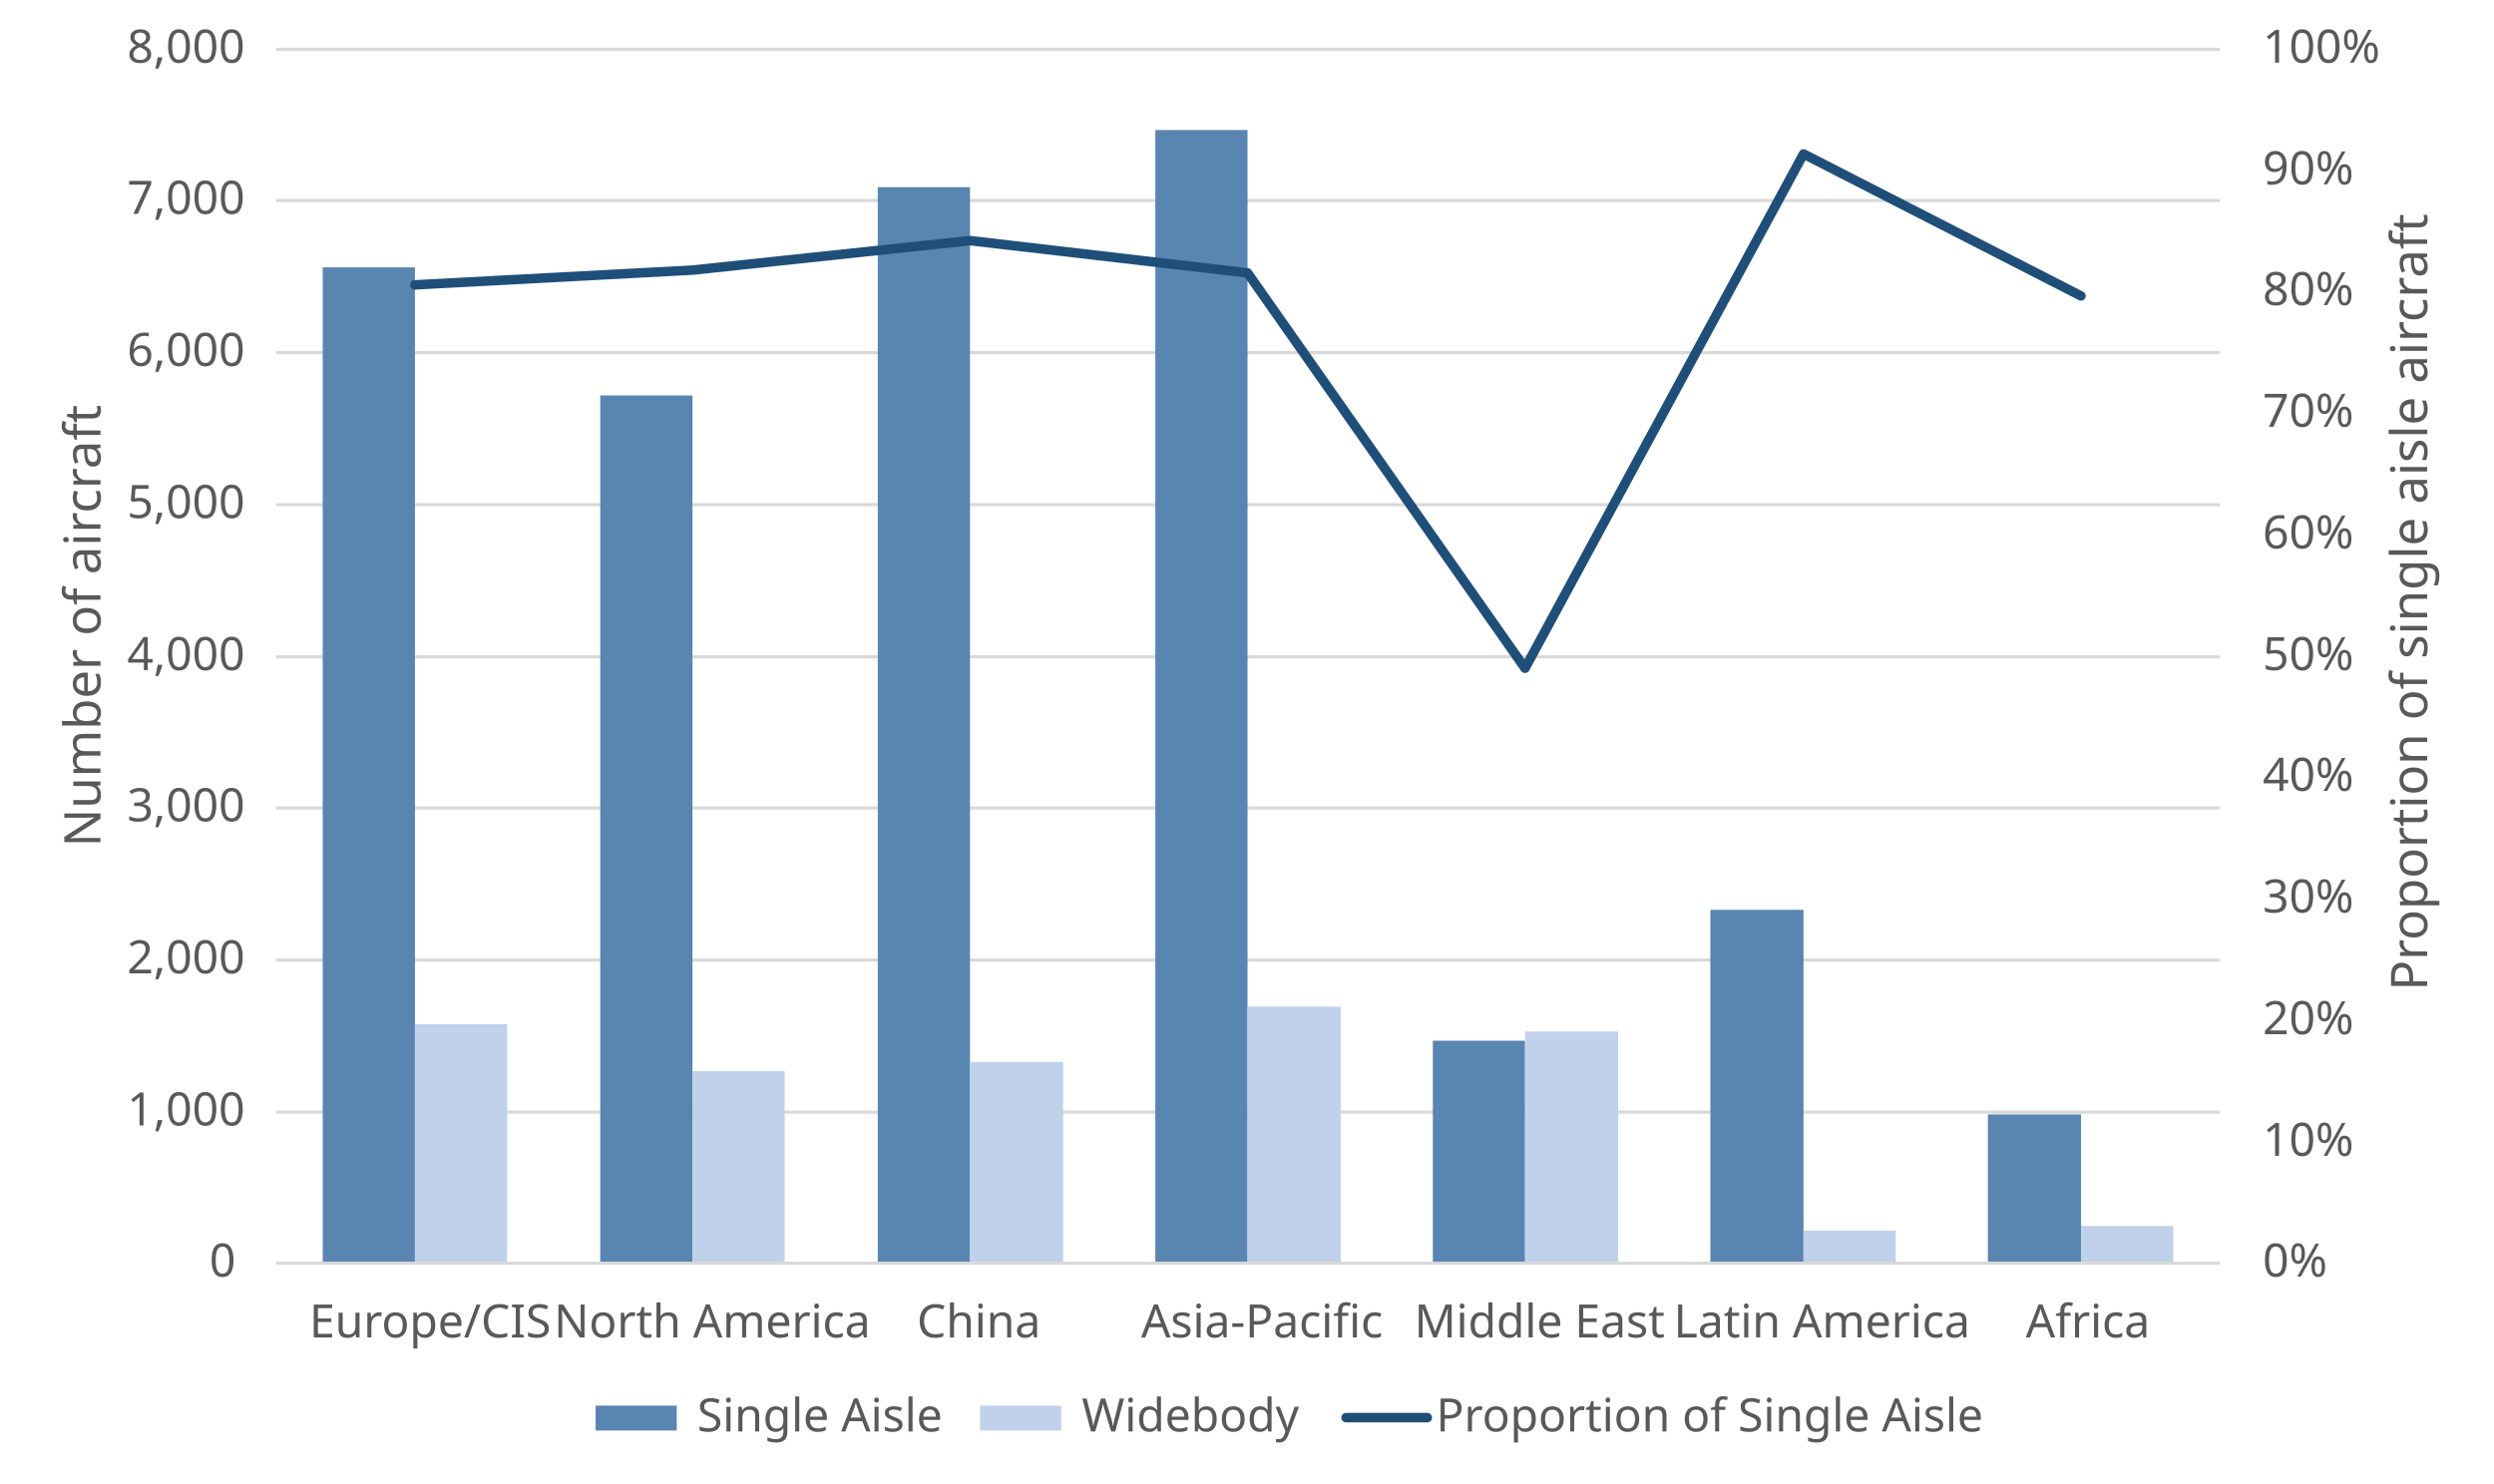
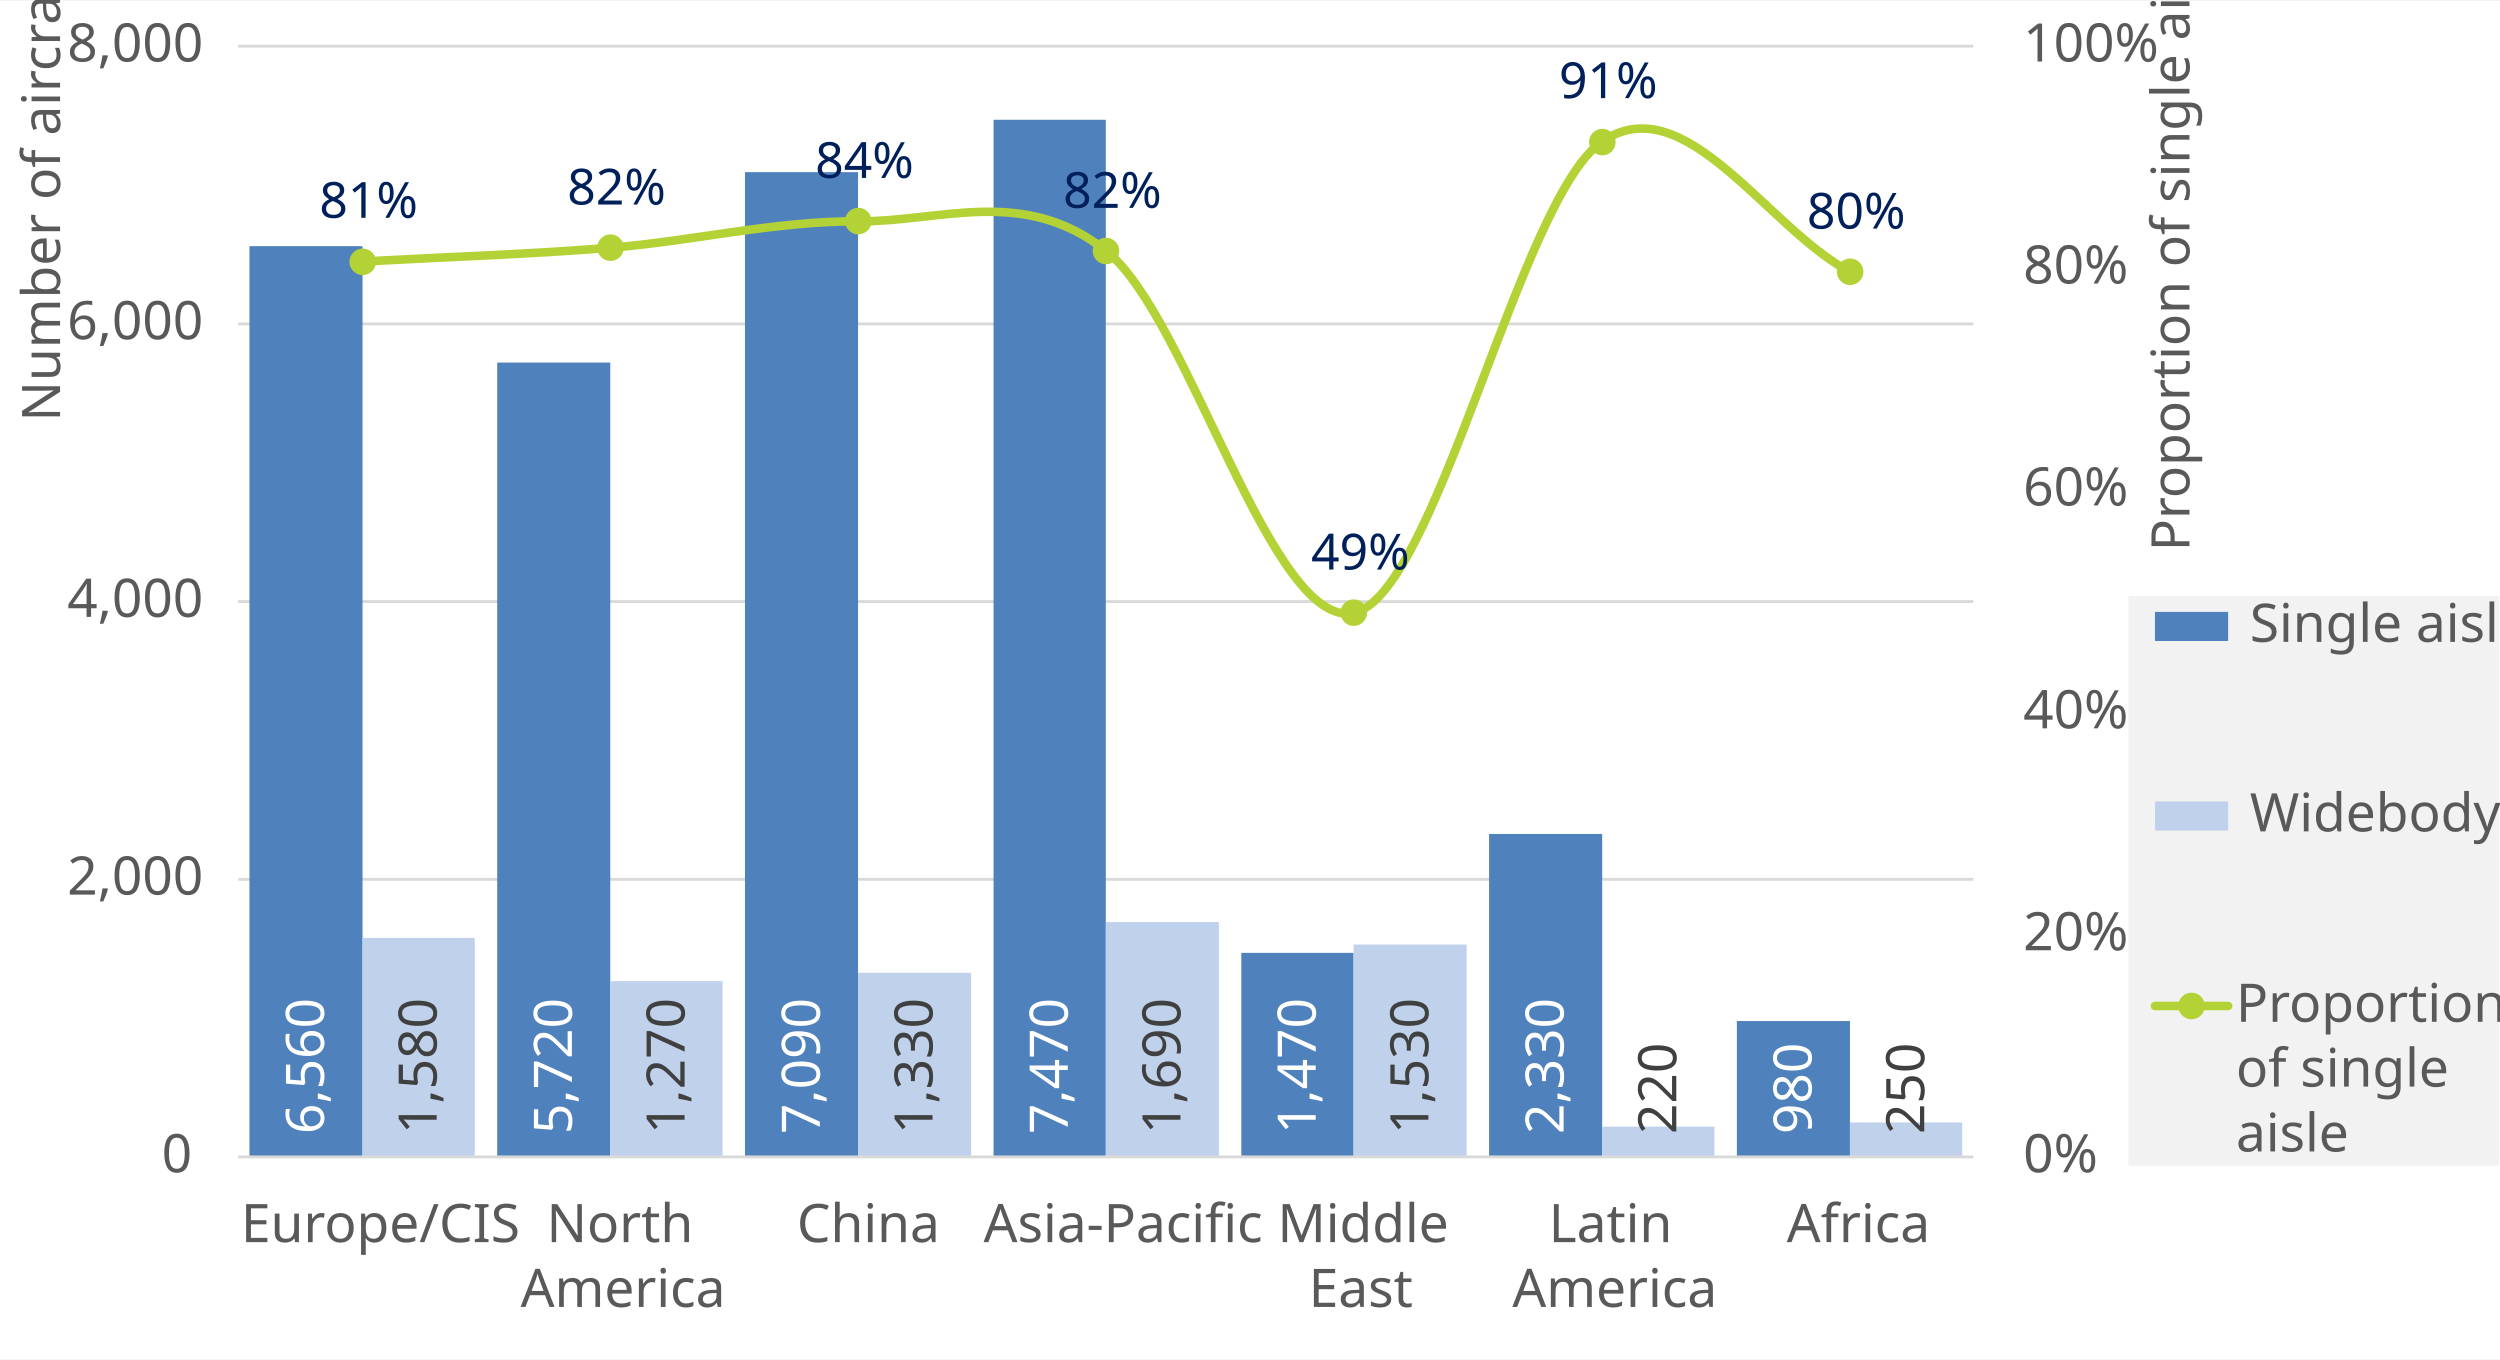
- <svg xmlns="http://www.w3.org/2000/svg" width="2705" height="1610" xml:space="preserve" overflow="hidden">
+ <svg xmlns="http://www.w3.org/2000/svg" width="3007" height="1635" xml:space="preserve" overflow="hidden">
  <defs>
    <clipPath id="clip0">
-       <rect x="705" y="1628" width="2705" height="1610" />
+       <rect x="673" y="1781" width="3007" height="1635" />
    </clipPath>
    <clipPath id="clip1">
-       <rect x="704" y="1627" width="2705" height="1611" />
-     </clipPath>
-     <clipPath id="clip2">
-       <rect x="1004" y="1681" width="2111" height="1321" />
-     </clipPath>
-     <clipPath id="clip3">
-       <rect x="1004" y="1681" width="2111" height="1321" />
-     </clipPath>
-     <clipPath id="clip4">
-       <rect x="704" y="1627" width="2705" height="1611" />
-     </clipPath>
-     <clipPath id="clip5">
-       <rect x="1004" y="1681" width="2111" height="1321" />
-     </clipPath>
-     <clipPath id="clip6">
-       <rect x="704" y="1627" width="2705" height="1611" />
-     </clipPath>
-     <clipPath id="clip7">
-       <rect x="704" y="1627" width="2705" height="1611" />
-     </clipPath>
-     <clipPath id="clip8">
-       <rect x="704" y="1627" width="2705" height="1611" />
-     </clipPath>
-     <clipPath id="clip9">
-       <rect x="704" y="1627" width="2705" height="1611" />
-     </clipPath>
-     <clipPath id="clip10">
-       <rect x="704" y="1627" width="2705" height="1611" />
-     </clipPath>
-     <clipPath id="clip11">
-       <rect x="704" y="1627" width="2705" height="1611" />
-     </clipPath>
-     <clipPath id="clip12">
-       <rect x="704" y="1627" width="2705" height="1611" />
-     </clipPath>
-     <clipPath id="clip13">
-       <rect x="704" y="1627" width="2705" height="1611" />
-     </clipPath>
-     <clipPath id="clip14">
-       <rect x="704" y="1627" width="2705" height="1611" />
-     </clipPath>
-     <clipPath id="clip15">
-       <rect x="704" y="1627" width="2705" height="1611" />
-     </clipPath>
-     <clipPath id="clip16">
-       <rect x="704" y="1627" width="2705" height="1611" />
-     </clipPath>
-     <clipPath id="clip17">
-       <rect x="704" y="1627" width="2705" height="1611" />
-     </clipPath>
-     <clipPath id="clip18">
-       <rect x="704" y="1627" width="2705" height="1611" />
-     </clipPath>
-     <clipPath id="clip19">
-       <rect x="704" y="1627" width="2705" height="1611" />
-     </clipPath>
-     <clipPath id="clip20">
-       <rect x="704" y="1627" width="2705" height="1611" />
-     </clipPath>
-     <clipPath id="clip21">
-       <rect x="704" y="1627" width="2705" height="1611" />
-     </clipPath>
-     <clipPath id="clip22">
-       <rect x="704" y="1627" width="2705" height="1611" />
-     </clipPath>
-     <clipPath id="clip23">
-       <rect x="704" y="1627" width="2705" height="1611" />
-     </clipPath>
-     <clipPath id="clip24">
-       <rect x="704" y="1627" width="2705" height="1611" />
-     </clipPath>
-     <clipPath id="clip25">
-       <rect x="704" y="1627" width="2705" height="1611" />
-     </clipPath>
-     <clipPath id="clip26">
-       <rect x="704" y="1627" width="2705" height="1611" />
-     </clipPath>
-     <clipPath id="clip27">
-       <rect x="704" y="1627" width="2705" height="1611" />
-     </clipPath>
-     <clipPath id="clip28">
-       <rect x="704" y="1627" width="2705" height="1611" />
-     </clipPath>
-     <clipPath id="clip29">
-       <rect x="704" y="1627" width="2705" height="1611" />
-     </clipPath>
-     <clipPath id="clip30">
-       <rect x="704" y="1627" width="2705" height="1611" />
-     </clipPath>
-     <clipPath id="clip31">
-       <rect x="704" y="1627" width="2705" height="1611" />
-     </clipPath>
-     <clipPath id="clip32">
-       <rect x="704" y="1627" width="2705" height="1611" />
-     </clipPath>
-     <clipPath id="clip33">
-       <rect x="704" y="1627" width="2705" height="1611" />
-     </clipPath>
-     <clipPath id="clip34">
-       <rect x="704" y="1627" width="2705" height="1611" />
-     </clipPath>
-     <clipPath id="clip35">
-       <rect x="704" y="1627" width="2705" height="1611" />
-     </clipPath>
-     <clipPath id="clip36">
-       <rect x="704" y="1627" width="2705" height="1611" />
-     </clipPath>
-     <clipPath id="clip37">
-       <rect x="704" y="1627" width="2705" height="1611" />
-     </clipPath>
-     <clipPath id="clip38">
-       <rect x="704" y="1627" width="2705" height="1611" />
-     </clipPath>
-     <clipPath id="clip39">
-       <rect x="704" y="1627" width="2705" height="1611" />
-     </clipPath>
-     <clipPath id="clip40">
-       <rect x="704" y="1627" width="2705" height="1611" />
+       <rect x="673" y="1781" width="3006" height="1634" />
    </clipPath>
  </defs>
-   <g clip-path="url(#clip0)" transform="translate(-705 -1628)">
-     <rect x="705" y="1628" width="2705" height="1610" fill="#FFFFFF" />
+   <g clip-path="url(#clip0)" transform="translate(-673 -1781)">
+     <rect x="673" y="1782" width="3007" height="1634" fill="#FFFFFF" />
+     <g>
+       <path d="M959.5 2838.59 3046.5 2838.59M959.5 2504.58 3046.5 2504.58M959.5 2170.57 3046.5 2170.57M959.5 1836.5 3046.5 1836.5" stroke="#D9D9D9" stroke-width="3.438" stroke-linejoin="round" stroke-miterlimit="10" fill="none" />
+     </g>
+     <g>
+       <path d="M973.032 2077.07 1109.04 2077.07 1109.04 3173 973.032 3173ZM1271.04 2217.07 1407.05 2217.07 1407.05 3173 1271.04 3173ZM1569.05 1988.07 1705.06 1988.07 1705.06 3173 1569.05 3173ZM1868.06 1925.06 2003.07 1925.06 2003.07 3173 1868.06 3173ZM2166.07 2927.1 2301.08 2927.1 2301.08 3173 2166.07 3173ZM2464.08 2784.09 2600.09 2784.09 2600.09 3173 2464.08 3173ZM2762.09 3009.1 2898.1 3009.1 2898.1 3173 2762.09 3173Z" fill="#4F81BD" />
+     </g>
+     <g>
+       <path d="M1109.04 2909.1 1244.04 2909.1 1244.04 3173 1109.04 3173ZM1407.05 2961.1 1542.05 2961.1 1542.05 3173 1407.05 3173ZM1705.06 2951.1 1841.06 2951.1 1841.06 3173 1705.06 3173ZM2003.07 2890.09 2139.07 2890.09 2139.07 3173 2003.07 3173ZM2301.08 2917.1 2437.08 2917.1 2437.08 3173 2301.08 3173ZM2600.09 3136.1 2735.09 3136.1 2735.09 3173 2600.09 3173ZM2898.1 3131.1 3033.1 3131.1 3033.1 3173 2898.1 3173Z" fill="#BFD1EB" />
+     </g>
+     <g>
+       <path d="M959.5 3172.5 3046.5 3172.5" stroke="#D9D9D9" stroke-width="3.438" stroke-linejoin="round" stroke-miterlimit="10" fill="none" fill-rule="evenodd" />
+     </g>
+     <g>
+       <path d="M1109 2095.6C1208.39 2090.06 1307.78 2087.05 1407.17 2078.99 1506.56 2070.94 1605.94 2046.63 1705.33 2047.25 1804.72 2047.88 1904.11 2004.28 2003.5 2082.75 2102.89 2161.23 2202.28 2540 2301.67 2518.1 2401.06 2496.21 2500.44 2019.76 2599.83 1951.38 2699.22 1883 2798.61 2055.68 2898 2107.83" stroke="#B3D235" stroke-width="10.312" stroke-linecap="round" stroke-linejoin="round" stroke-miterlimit="10" fill="none" />
+     </g>
+     <g>
+       <path d="M1125.3 2095.89C1125.3 2104.73 1118.14 2111.89 1109.3 2111.89 1100.47 2111.89 1093.3 2104.73 1093.3 2095.89 1093.3 2087.06 1100.47 2079.9 1109.3 2079.9 1118.14 2079.9 1125.3 2087.06 1125.3 2095.89Z" fill="#B3D235" />
+       <path d="M1423.3 2078.9C1423.3 2087.73 1416.14 2094.89 1407.3 2094.89 1398.47 2094.89 1391.3 2087.73 1391.3 2078.9 1391.3 2070.06 1398.47 2062.9 1407.3 2062.9 1416.14 2062.9 1423.3 2070.06 1423.3 2078.9Z" fill="#B3D235" />
+       <path d="M1721.3 2046.89C1721.3 2055.73 1714.14 2062.89 1705.3 2062.89 1696.47 2062.89 1689.3 2055.73 1689.3 2046.89 1689.3 2038.06 1696.47 2030.89 1705.3 2030.89 1714.14 2030.89 1721.3 2038.06 1721.3 2046.89Z" fill="#B3D235" />
+       <path d="M2019.3 2082.89C2019.3 2091.73 2012.14 2098.89 2003.3 2098.89 1994.46 2098.89 1987.3 2091.73 1987.3 2082.89 1987.3 2074.06 1994.46 2066.9 2003.3 2066.9 2012.14 2066.9 2019.3 2074.06 2019.3 2082.89Z" fill="#B3D235" />
+       <path d="M2317.3 2517.9C2317.3 2526.73 2310.14 2533.89 2301.3 2533.89 2292.47 2533.89 2285.3 2526.73 2285.3 2517.9 2285.3 2509.06 2292.47 2501.9 2301.3 2501.9 2310.14 2501.9 2317.3 2509.06 2317.3 2517.9Z" fill="#B3D235" />
+       <path d="M2616.3 1951.89C2616.3 1960.73 2609.14 1967.89 2600.3 1967.89 2591.47 1967.89 2584.3 1960.73 2584.3 1951.89 2584.3 1943.06 2591.47 1935.9 2600.3 1935.9 2609.14 1935.9 2616.3 1943.06 2616.3 1951.89Z" fill="#B3D235" />
+       <path d="M2914.3 2107.89C2914.3 2116.73 2907.14 2123.89 2898.3 2123.89 2889.47 2123.89 2882.3 2116.73 2882.3 2107.89 2882.3 2099.06 2889.47 2091.9 2898.3 2091.9 2907.14 2091.9 2914.3 2099.06 2914.3 2107.89Z" fill="#B3D235" />
+     </g>
+     <g>
+       <text fill="#FFFFFF" font-family="Calibri,Calibri_MSFontService,sans-serif" font-weight="400" font-size="64" transform="matrix(6.12323e-17 -1 1 6.12323e-17 1062.68 3145)">6,560</text>
+     </g>
+     <g>
+       <text fill="#FFFFFF" font-family="Calibri,Calibri_MSFontService,sans-serif" font-weight="400" font-size="64" transform="matrix(6.12323e-17 -1 1 6.12323e-17 1360.89 3145)">5,720</text>
+     </g>
+     <g>
+       <text fill="#FFFFFF" font-family="Calibri,Calibri_MSFontService,sans-serif" font-weight="400" font-size="64" transform="matrix(6.12323e-17 -1 1 6.12323e-17 1659.1 3145)">7,090</text>
+     </g>
+     <g>
+       <text fill="#FFFFFF" font-family="Calibri,Calibri_MSFontService,sans-serif" font-weight="400" font-size="64" transform="matrix(6.12323e-17 -1 1 6.12323e-17 1957.31 3145)">7,470</text>
+     </g>
+     <g>
+       <text fill="#FFFFFF" font-family="Calibri,Calibri_MSFontService,sans-serif" font-weight="400" font-size="64" transform="matrix(6.12323e-17 -1 1 6.12323e-17 2255.52 3145)">1,470</text>
+     </g>
+     <g>
+       <text fill="#FFFFFF" font-family="Calibri,Calibri_MSFontService,sans-serif" font-weight="400" font-size="64" transform="matrix(6.12323e-17 -1 1 6.12323e-17 2553.72 3145)">2,330</text>
+     </g>
+     <g>
+       <text fill="#FFFFFF" font-family="Calibri,Calibri_MSFontService,sans-serif" font-weight="400" font-size="64" transform="matrix(6.12323e-17 -1 1 6.12323e-17 2851.93 3145)">980</text>
+     </g>
+     <g>
+       <text fill="#404040" font-family="Calibri,Calibri_MSFontService,sans-serif" font-weight="400" font-size="64" transform="matrix(6.12323e-17 -1 1 6.12323e-17 1198.23 3145)">1,580</text>
+     </g>
+     <g>
+       <text fill="#404040" font-family="Calibri,Calibri_MSFontService,sans-serif" font-weight="400" font-size="64" transform="matrix(6.12323e-17 -1 1 6.12323e-17 1496.44 3145)">1,270</text>
+     </g>
+     <g>
+       <text fill="#404040" font-family="Calibri,Calibri_MSFontService,sans-serif" font-weight="400" font-size="64" transform="matrix(6.12323e-17 -1 1 6.12323e-17 1794.65 3145)">1,330</text>
+     </g>
+     <g>
+       <text fill="#404040" font-family="Calibri,Calibri_MSFontService,sans-serif" font-weight="400" font-size="64" transform="matrix(6.12323e-17 -1 1 6.12323e-17 2092.86 3145)">1,690</text>
+     </g>
+     <g>
+       <text fill="#404040" font-family="Calibri,Calibri_MSFontService,sans-serif" font-weight="400" font-size="64" transform="matrix(6.12323e-17 -1 1 6.12323e-17 2391.06 3145)">1,530</text>
+     </g>
+     <g>
+       <text fill="#404040" font-family="Calibri,Calibri_MSFontService,sans-serif" font-weight="400" font-size="64" transform="matrix(6.12323e-17 -1 1 6.12323e-17 2689.27 3145)">220</text>
+     </g>
+     <g>
+       <text fill="#404040" font-family="Calibri,Calibri_MSFontService,sans-serif" font-weight="400" font-size="64" transform="matrix(6.12323e-17 -1 1 6.12323e-17 2987.48 3145)">250</text>
+     </g>
+     <g>
+       <text fill="#00205B" font-family="Calibri,Calibri_MSFontService,sans-serif" font-weight="400" font-size="60" transform="matrix(1 0 0 1 1057.11 2043)">81%</text>
+     </g>
+     <g>
+       <text fill="#00205B" font-family="Calibri,Calibri_MSFontService,sans-serif" font-weight="400" font-size="60" transform="matrix(1 0 0 1 1355.32 2027)">82%</text>
+     </g>
+     <g>
+       <text fill="#00205B" font-family="Calibri,Calibri_MSFontService,sans-serif" font-weight="400" font-size="60" transform="matrix(1 0 0 1 1653.53 1995)">84%</text>
+     </g>
+     <g>
+       <text fill="#00205B" font-family="Calibri,Calibri_MSFontService,sans-serif" font-weight="400" font-size="60" transform="matrix(1 0 0 1 1951.74 2031)">82%</text>
+     </g>
+     <g>
+       <text fill="#00205B" font-family="Calibri,Calibri_MSFontService,sans-serif" font-weight="400" font-size="60" transform="matrix(1 0 0 1 2249.95 2466)">49%</text>
+     </g>
+     <g>
+       <text fill="#00205B" font-family="Calibri,Calibri_MSFontService,sans-serif" font-weight="400" font-size="60" transform="matrix(1 0 0 1 2548.15 1899)">91%</text>
+     </g>
+     <g>
+       <text fill="#00205B" font-family="Calibri,Calibri_MSFontService,sans-serif" font-weight="400" font-size="60" transform="matrix(1 0 0 1 2846.36 2056)">80%</text>
+     </g>
+     <g>
+       <text fill="#595959" font-family="Calibri,Calibri_MSFontService,sans-serif" font-weight="400" font-size="64" transform="matrix(1 0 0 1 3106.5 3191)">0%</text>
+     </g>
+     <g>
+       <text fill="#595959" font-family="Calibri,Calibri_MSFontService,sans-serif" font-weight="400" font-size="64" transform="matrix(1 0 0 1 3106.5 2924)">20%</text>
+     </g>
+     <g>
+       <text fill="#595959" font-family="Calibri,Calibri_MSFontService,sans-serif" font-weight="400" font-size="64" transform="matrix(1 0 0 1 3106.5 2657)">40%</text>
+     </g>
+     <g>
+       <text fill="#595959" font-family="Calibri,Calibri_MSFontService,sans-serif" font-weight="400" font-size="64" transform="matrix(1 0 0 1 3106.5 2389)">60%</text>
+     </g>
+     <g>
+       <text fill="#595959" font-family="Calibri,Calibri_MSFontService,sans-serif" font-weight="400" font-size="64" transform="matrix(1 0 0 1 3106.5 2122)">80%</text>
+     </g>
+     <g>
+       <text fill="#595959" font-family="Calibri,Calibri_MSFontService,sans-serif" font-weight="400" font-size="64" transform="matrix(1 0 0 1 3106.5 1855)">100%</text>
+     </g>
+     <g>
+       <text fill="#595959" font-family="Calibri,Calibri_MSFontService,sans-serif" font-weight="400" font-size="64" transform="matrix(1 0 0 1 867.461 3191)">0</text>
+     </g>
+     <g>
+       <text fill="#595959" font-family="Calibri,Calibri_MSFontService,sans-serif" font-weight="400" font-size="64" transform="matrix(1 0 0 1 753.885 2857)">2,000</text>
+     </g>
+     <g>
+       <text fill="#595959" font-family="Calibri,Calibri_MSFontService,sans-serif" font-weight="400" font-size="64" transform="matrix(1 0 0 1 753.885 2523)">4,000</text>
+     </g>
+     <g>
+       <text fill="#595959" font-family="Calibri,Calibri_MSFontService,sans-serif" font-weight="400" font-size="64" transform="matrix(1 0 0 1 753.885 2189)">6,000</text>
+     </g>
+     <g>
+       <text fill="#595959" font-family="Calibri,Calibri_MSFontService,sans-serif" font-weight="400" font-size="64" transform="matrix(1 0 0 1 753.885 1855)">8,000</text>
+     </g>
+     <g>
+       <text fill="#595959" font-family="Calibri,Calibri_MSFontService,sans-serif" font-weight="400" font-size="64" transform="matrix(1 0 0 1 962.852 3275)">Europe/CIS</text>
+     </g>
+     <g>
+       <text fill="#595959" font-family="Calibri,Calibri_MSFontService,sans-serif" font-weight="400" font-size="64" transform="matrix(1 0 0 1 1330.41 3275)">North</text>
+     </g>
+     <g>
+       <text fill="#595959" font-family="Calibri,Calibri_MSFontService,sans-serif" font-weight="400" font-size="64" transform="matrix(1 0 0 1 1299.18 3353)">America</text>
+     </g>
+     <g>
+       <text fill="#595959" font-family="Calibri,Calibri_MSFontService,sans-serif" font-weight="400" font-size="64" transform="matrix(1 0 0 1 1631.48 3275)">China</text>
+     </g>
+     <g>
+       <text fill="#595959" font-family="Calibri,Calibri_MSFontService,sans-serif" font-weight="400" font-size="64" transform="matrix(1 0 0 1 1855.99 3275)">Asia-Pacific</text>
+     </g>
+     <g>
+       <text fill="#595959" font-family="Calibri,Calibri_MSFontService,sans-serif" font-weight="400" font-size="64" transform="matrix(1 0 0 1 2209.61 3275)">Middle</text>
+     </g>
+     <g>
+       <text fill="#595959" font-family="Calibri,Calibri_MSFontService,sans-serif" font-weight="400" font-size="64" transform="matrix(1 0 0 1 2247.13 3353)">East</text>
+     </g>
+     <g>
+       <text fill="#595959" font-family="Calibri,Calibri_MSFontService,sans-serif" font-weight="400" font-size="64" transform="matrix(1 0 0 1 2535.84 3275)">Latin</text>
+     </g>
+     <g>
+       <text fill="#595959" font-family="Calibri,Calibri_MSFontService,sans-serif" font-weight="400" font-size="64" transform="matrix(1 0 0 1 2492.02 3353)">America</text>
+     </g>
+     <g>
+       <text fill="#595959" font-family="Calibri,Calibri_MSFontService,sans-serif" font-weight="400" font-size="64" transform="matrix(1 0 0 1 2822.04 3275)">Africa</text>
+     </g>
+     <g>
+       <text fill="#595959" font-family="Calibri,Calibri_MSFontService,sans-serif" font-weight="400" font-size="64" transform="matrix(6.12323e-17 -1 1 6.12323e-17 3306.48 2444)">Proportion of single aisle </text>
+     </g>
+     <g>
+       <text fill="#595959" font-family="Calibri,Calibri_MSFontService,sans-serif" font-weight="400" font-size="64" transform="matrix(6.12323e-17 -1 1 6.12323e-17 745.265 2288)">Number of aircraft</text>
+     </g>
    <g clip-path="url(#clip1)">
-       <path d="M1004.5 2834.59 3112.5 2834.59M1004.5 2669.59 3112.5 2669.59M1004.5 2504.58 3112.5 2504.58M1004.5 2340.58 3112.5 2340.58M1004.5 2175.57 3112.5 2175.57M1004.5 2010.57 3112.5 2010.57M1004.5 1845.56 3112.5 1845.56M1004.5 1681.5 3112.5 1681.5" stroke="#D9D9D9" stroke-width="3.438" stroke-linejoin="round" stroke-miterlimit="10" fill="none" />
+       <rect x="3233" y="2498" width="447" height="685" fill="#F2F2F2" />
    </g>
-     <g clip-path="url(#clip2)">
-       <path d="M1055.03 1918.06 1155.04 1918.06 1155.04 2999 1055.03 2999ZM1356.04 2057.07 1456.05 2057.07 1456.05 2999 1356.04 2999ZM1657.05 1831.06 1757.06 1831.06 1757.06 2999 1657.05 2999ZM1958.06 1769.06 2058.07 1769.06 2058.07 2999 1958.06 2999ZM2259.07 2757.09 2359.08 2757.09 2359.08 2999 2259.07 2999ZM2560.08 2615.09 2661.09 2615.09 2661.09 2999 2560.08 2999ZM2861.09 2837.09 2962.1 2837.09 2962.1 2999 2861.09 2999Z" fill="#5985B1" />
+     <g>
+       <rect x="3265" y="2517" width="88" height="35" fill="#4F81BD" />
    </g>
-     <g clip-path="url(#clip3)">
-       <path d="M1155.04 2739.09 1255.04 2739.09 1255.04 2999 1155.04 2999ZM1456.05 2790.09 1556.05 2790.09 1556.05 2999 1456.05 2999ZM1757.06 2780.09 1858.06 2780.09 1858.06 2999 1757.06 2999ZM2058.07 2720.09 2159.07 2720.09 2159.07 2999 2058.07 2999ZM2359.08 2747.09 2460.08 2747.09 2460.08 2999 2359.08 2999ZM2661.09 2963.1 2761.09 2963.1 2761.09 2999 2661.09 2999ZM2962.1 2958.1 3062.1 2958.1 3062.1 2999 2962.1 2999Z" fill="#BFD1EB" />
+     <g>
+       <text fill="#595959" font-family="Calibri,Calibri_MSFontService,sans-serif" font-weight="400" font-size="64" transform="matrix(1 0 0 1 3362.45 2553)"> Single aisle</text>
    </g>
-     <g clip-path="url(#clip4)">
-       <path d="M1004.5 2998.5 3112.5 2998.5" stroke="#D9D9D9" stroke-width="3.438" stroke-linejoin="round" stroke-miterlimit="10" fill="none" fill-rule="evenodd" />
+     <g>
+       <rect x="3265" y="2745" width="88" height="35" fill="#BFD1EB" />
    </g>
-     <g clip-path="url(#clip5)">
-       <path d="M1155 1937.06 1456.05 1921.06 1757.06 1889.06 2058.07 1924.06 2359.08 2353 2661.09 1795 2962 1949.06" stroke="#1F4E79" stroke-width="10.312" stroke-linecap="round" stroke-linejoin="round" stroke-miterlimit="10" fill="none" />
+     <g>
+       <text fill="#595959" font-family="Calibri,Calibri_MSFontService,sans-serif" font-weight="400" font-size="64" transform="matrix(1 0 0 1 3362.45 2781)"> Widebody</text>
    </g>
-     <g clip-path="url(#clip6)">
-       <text fill="#595959" font-family="Calibri,Calibri_MSFontService,sans-serif" font-weight="400" font-size="50" transform="matrix(1 0 0 1 3159.11 3013)">0%</text>
+     <g>
+       <path d="M3265 2991 3353 2991" stroke="#B3D235" stroke-width="10.312" stroke-linecap="round" stroke-linejoin="round" stroke-miterlimit="10" fill="none" fill-rule="evenodd" />
    </g>
-     <g clip-path="url(#clip7)">
-       <text fill="#595959" font-family="Calibri,Calibri_MSFontService,sans-serif" font-weight="400" font-size="50" transform="matrix(1 0 0 1 3159.11 2882)">10%</text>
+     <g>
+       <path d="M3325 2991C3325 2999.84 3317.84 3007 3309 3007 3300.16 3007 3293 2999.84 3293 2991 3293 2982.16 3300.16 2975 3309 2975 3317.84 2975 3325 2982.16 3325 2991Z" fill="#B3D235" />
    </g>
-     <g clip-path="url(#clip8)">
-       <text fill="#595959" font-family="Calibri,Calibri_MSFontService,sans-serif" font-weight="400" font-size="50" transform="matrix(1 0 0 1 3159.11 2750)">20%</text>
+     <g>
+       <text fill="#595959" font-family="Calibri,Calibri_MSFontService,sans-serif" font-weight="400" font-size="64" transform="matrix(1 0 0 1 3362.45 3010)">Proportion</text>
    </g>
-     <g clip-path="url(#clip9)">
-       <text fill="#595959" font-family="Calibri,Calibri_MSFontService,sans-serif" font-weight="400" font-size="50" transform="matrix(1 0 0 1 3159.11 2618)">30%</text>
+     <g>
+       <text fill="#595959" font-family="Calibri,Calibri_MSFontService,sans-serif" font-weight="400" font-size="64" transform="matrix(1 0 0 1 3362.45 3088)">of single</text>
    </g>
-     <g clip-path="url(#clip10)">
-       <text fill="#595959" font-family="Calibri,Calibri_MSFontService,sans-serif" font-weight="400" font-size="50" transform="matrix(1 0 0 1 3159.11 2486)">40%</text>
-     </g>
-     <g clip-path="url(#clip11)">
-       <text fill="#595959" font-family="Calibri,Calibri_MSFontService,sans-serif" font-weight="400" font-size="50" transform="matrix(1 0 0 1 3159.11 2355)">50%</text>
-     </g>
-     <g clip-path="url(#clip12)">
-       <text fill="#595959" font-family="Calibri,Calibri_MSFontService,sans-serif" font-weight="400" font-size="50" transform="matrix(1 0 0 1 3159.11 2223)">60%</text>
-     </g>
-     <g clip-path="url(#clip13)">
-       <text fill="#595959" font-family="Calibri,Calibri_MSFontService,sans-serif" font-weight="400" font-size="50" transform="matrix(1 0 0 1 3159.11 2091)">70%</text>
-     </g>
-     <g clip-path="url(#clip14)">
-       <text fill="#595959" font-family="Calibri,Calibri_MSFontService,sans-serif" font-weight="400" font-size="50" transform="matrix(1 0 0 1 3159.11 1959)">80%</text>
-     </g>
-     <g clip-path="url(#clip15)">
-       <text fill="#595959" font-family="Calibri,Calibri_MSFontService,sans-serif" font-weight="400" font-size="50" transform="matrix(1 0 0 1 3159.11 1828)">90%</text>
-     </g>
-     <g clip-path="url(#clip16)">
-       <text fill="#595959" font-family="Calibri,Calibri_MSFontService,sans-serif" font-weight="400" font-size="50" transform="matrix(1 0 0 1 3159.11 1696)">100%</text>
-     </g>
-     <g clip-path="url(#clip17)">
-       <text fill="#595959" font-family="Calibri,Calibri_MSFontService,sans-serif" font-weight="400" font-size="50" transform="matrix(1 0 0 1 932.113 3013)">0</text>
-     </g>
-     <g clip-path="url(#clip18)">
-       <text fill="#595959" font-family="Calibri,Calibri_MSFontService,sans-serif" font-weight="400" font-size="50" transform="matrix(1 0 0 1 842.875 2849)">1,000</text>
-     </g>
-     <g clip-path="url(#clip19)">
-       <text fill="#595959" font-family="Calibri,Calibri_MSFontService,sans-serif" font-weight="400" font-size="50" transform="matrix(1 0 0 1 842.875 2684)">2,000</text>
-     </g>
-     <g clip-path="url(#clip20)">
-       <text fill="#595959" font-family="Calibri,Calibri_MSFontService,sans-serif" font-weight="400" font-size="50" transform="matrix(1 0 0 1 842.875 2519)">3,000</text>
-     </g>
-     <g clip-path="url(#clip21)">
-       <text fill="#595959" font-family="Calibri,Calibri_MSFontService,sans-serif" font-weight="400" font-size="50" transform="matrix(1 0 0 1 842.875 2355)">4,000</text>
-     </g>
-     <g clip-path="url(#clip22)">
-       <text fill="#595959" font-family="Calibri,Calibri_MSFontService,sans-serif" font-weight="400" font-size="50" transform="matrix(1 0 0 1 842.875 2190)">5,000</text>
-     </g>
-     <g clip-path="url(#clip23)">
-       <text fill="#595959" font-family="Calibri,Calibri_MSFontService,sans-serif" font-weight="400" font-size="50" transform="matrix(1 0 0 1 842.875 2025)">6,000</text>
-     </g>
-     <g clip-path="url(#clip24)">
-       <text fill="#595959" font-family="Calibri,Calibri_MSFontService,sans-serif" font-weight="400" font-size="50" transform="matrix(1 0 0 1 842.875 1860)">7,000</text>
-     </g>
-     <g clip-path="url(#clip25)">
-       <text fill="#595959" font-family="Calibri,Calibri_MSFontService,sans-serif" font-weight="400" font-size="50" transform="matrix(1 0 0 1 842.875 1696)">8,000</text>
-     </g>
-     <g clip-path="url(#clip26)">
-       <text fill="#595959" font-family="Calibri,Calibri_MSFontService,sans-serif" font-weight="400" font-size="50" transform="matrix(1 0 0 1 1040.47 3079)">Europe/CIS</text>
-     </g>
-     <g clip-path="url(#clip27)">
-       <text fill="#595959" font-family="Calibri,Calibri_MSFontService,sans-serif" font-weight="400" font-size="50" transform="matrix(1 0 0 1 1305.82 3079)">North America</text>
-     </g>
-     <g clip-path="url(#clip28)">
-       <text fill="#595959" font-family="Calibri,Calibri_MSFontService,sans-serif" font-weight="400" font-size="50" transform="matrix(1 0 0 1 1699.46 3079)">China</text>
-     </g>
-     <g clip-path="url(#clip29)">
-       <text fill="#595959" font-family="Calibri,Calibri_MSFontService,sans-serif" font-weight="400" font-size="50" transform="matrix(1 0 0 1 1942.68 3079)">Asia-Pacific</text>
-     </g>
-     <g clip-path="url(#clip30)">
-       <text fill="#595959" font-family="Calibri,Calibri_MSFontService,sans-serif" font-weight="400" font-size="50" transform="matrix(1 0 0 1 2238.97 3079)">Middle East</text>
-     </g>
-     <g clip-path="url(#clip31)">
-       <text fill="#595959" font-family="Calibri,Calibri_MSFontService,sans-serif" font-weight="400" font-size="50" transform="matrix(1 0 0 1 2520.22 3079)">Latin America</text>
-     </g>
-     <g clip-path="url(#clip32)">
-       <text fill="#595959" font-family="Calibri,Calibri_MSFontService,sans-serif" font-weight="400" font-size="50" transform="matrix(1 0 0 1 2902.18 3079)">Africa</text>
-     </g>
-     <g clip-path="url(#clip33)">
-       <text fill="#595959" font-family="Calibri,Calibri_MSFontService,sans-serif" font-weight="400" font-size="55" transform="matrix(6.12323e-17 -1 1 6.12323e-17 3337.56 2703)">Proportion of single aisle aircraft</text>
-     </g>
-     <g clip-path="url(#clip34)">
-       <text fill="#595959" font-family="Calibri,Calibri_MSFontService,sans-serif" font-weight="400" font-size="55" transform="matrix(6.12323e-17 -1 1 6.12323e-17 813.977 2547)">Number of aircraft</text>
-     </g>
-     <g clip-path="url(#clip35)">
-       <rect x="1351" y="3153" width="88" height="27" fill="#5985B1" />
-     </g>
-     <g clip-path="url(#clip36)">
-       <text fill="#595959" font-family="Calibri,Calibri_MSFontService,sans-serif" font-weight="400" font-size="50" transform="matrix(1 0 0 1 1448.21 3181)"> Single Aisle</text>
-     </g>
-     <g clip-path="url(#clip37)">
-       <rect x="1768" y="3153" width="88" height="27" fill="#BFD1EB" />
-     </g>
-     <g clip-path="url(#clip38)">
-       <text fill="#595959" font-family="Calibri,Calibri_MSFontService,sans-serif" font-weight="400" font-size="50" transform="matrix(1 0 0 1 1865.29 3181)"> Widebody</text>
-     </g>
-     <g clip-path="url(#clip39)">
-       <path d="M2165 3166 2253 3166" stroke="#1F4E79" stroke-width="10.312" stroke-linecap="round" stroke-linejoin="round" stroke-miterlimit="10" fill="none" fill-rule="evenodd" />
-     </g>
-     <g clip-path="url(#clip40)">
-       <text fill="#595959" font-family="Calibri,Calibri_MSFontService,sans-serif" font-weight="400" font-size="50" transform="matrix(1 0 0 1 2262.61 3181)">Proportion of Single Aisle</text>
+     <g>
+       <text fill="#595959" font-family="Calibri,Calibri_MSFontService,sans-serif" font-weight="400" font-size="64" transform="matrix(1 0 0 1 3362.45 3166)">aisle</text>
    </g>
  </g>
</svg>
